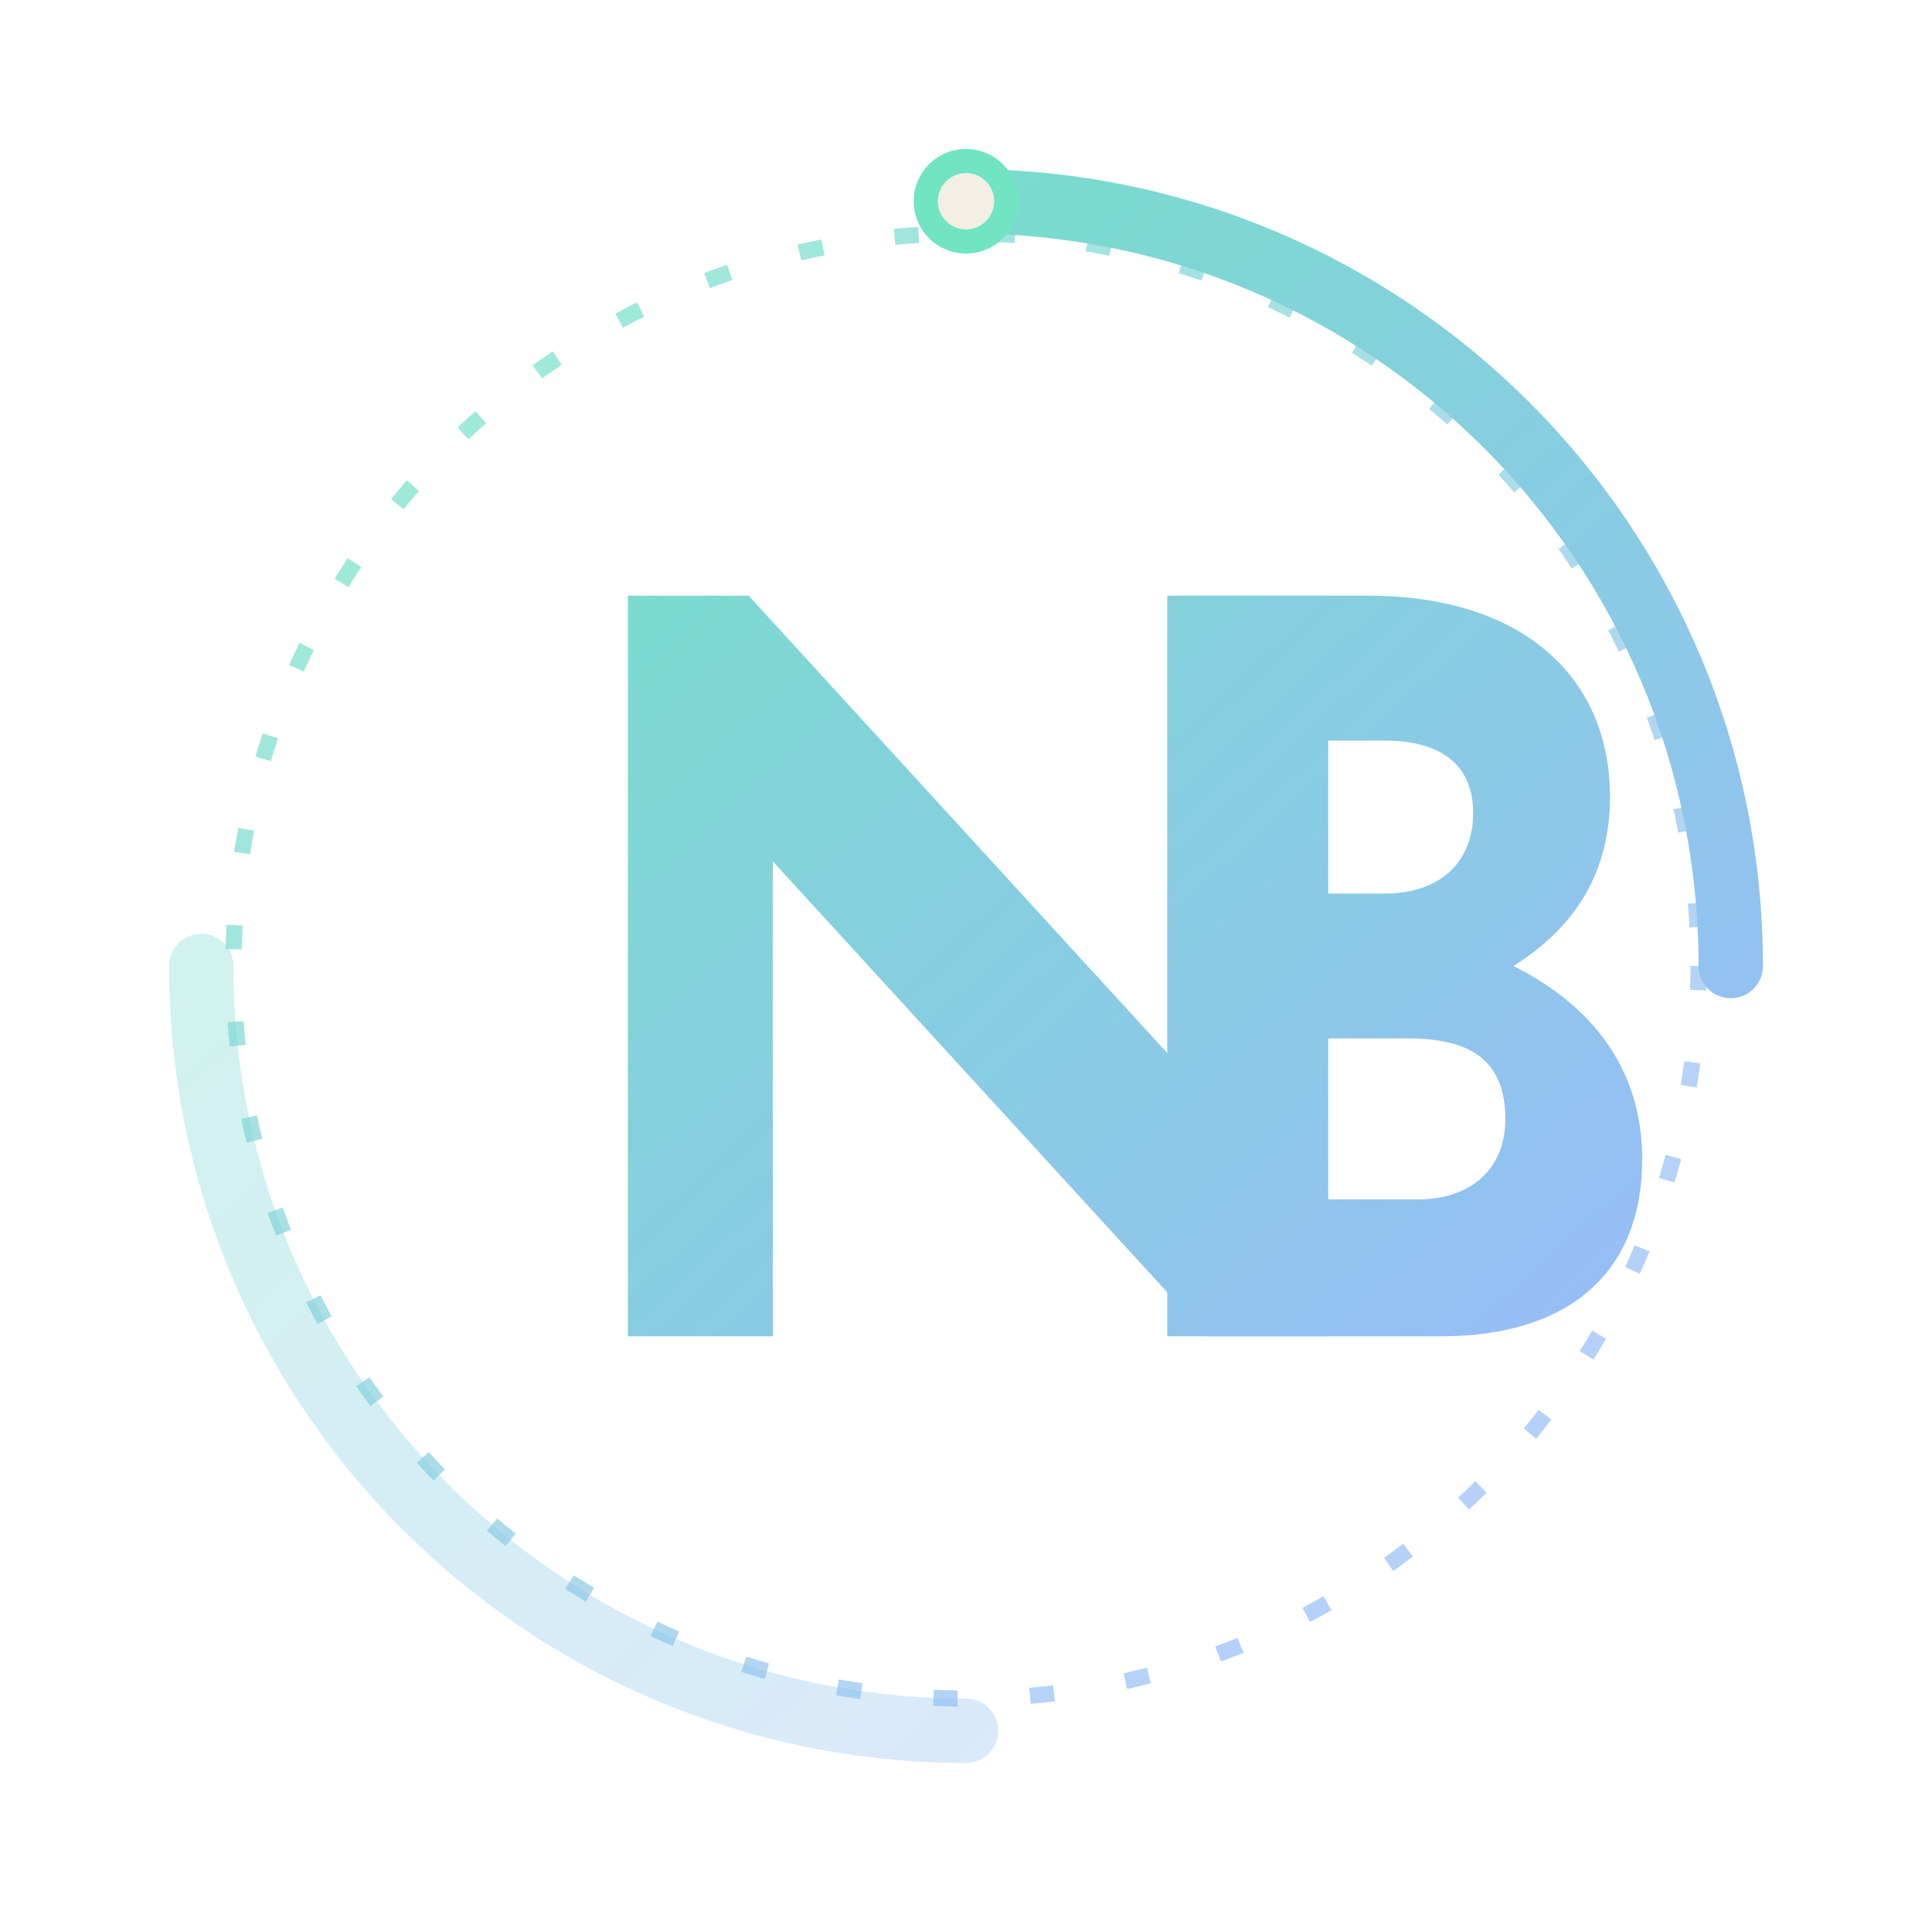
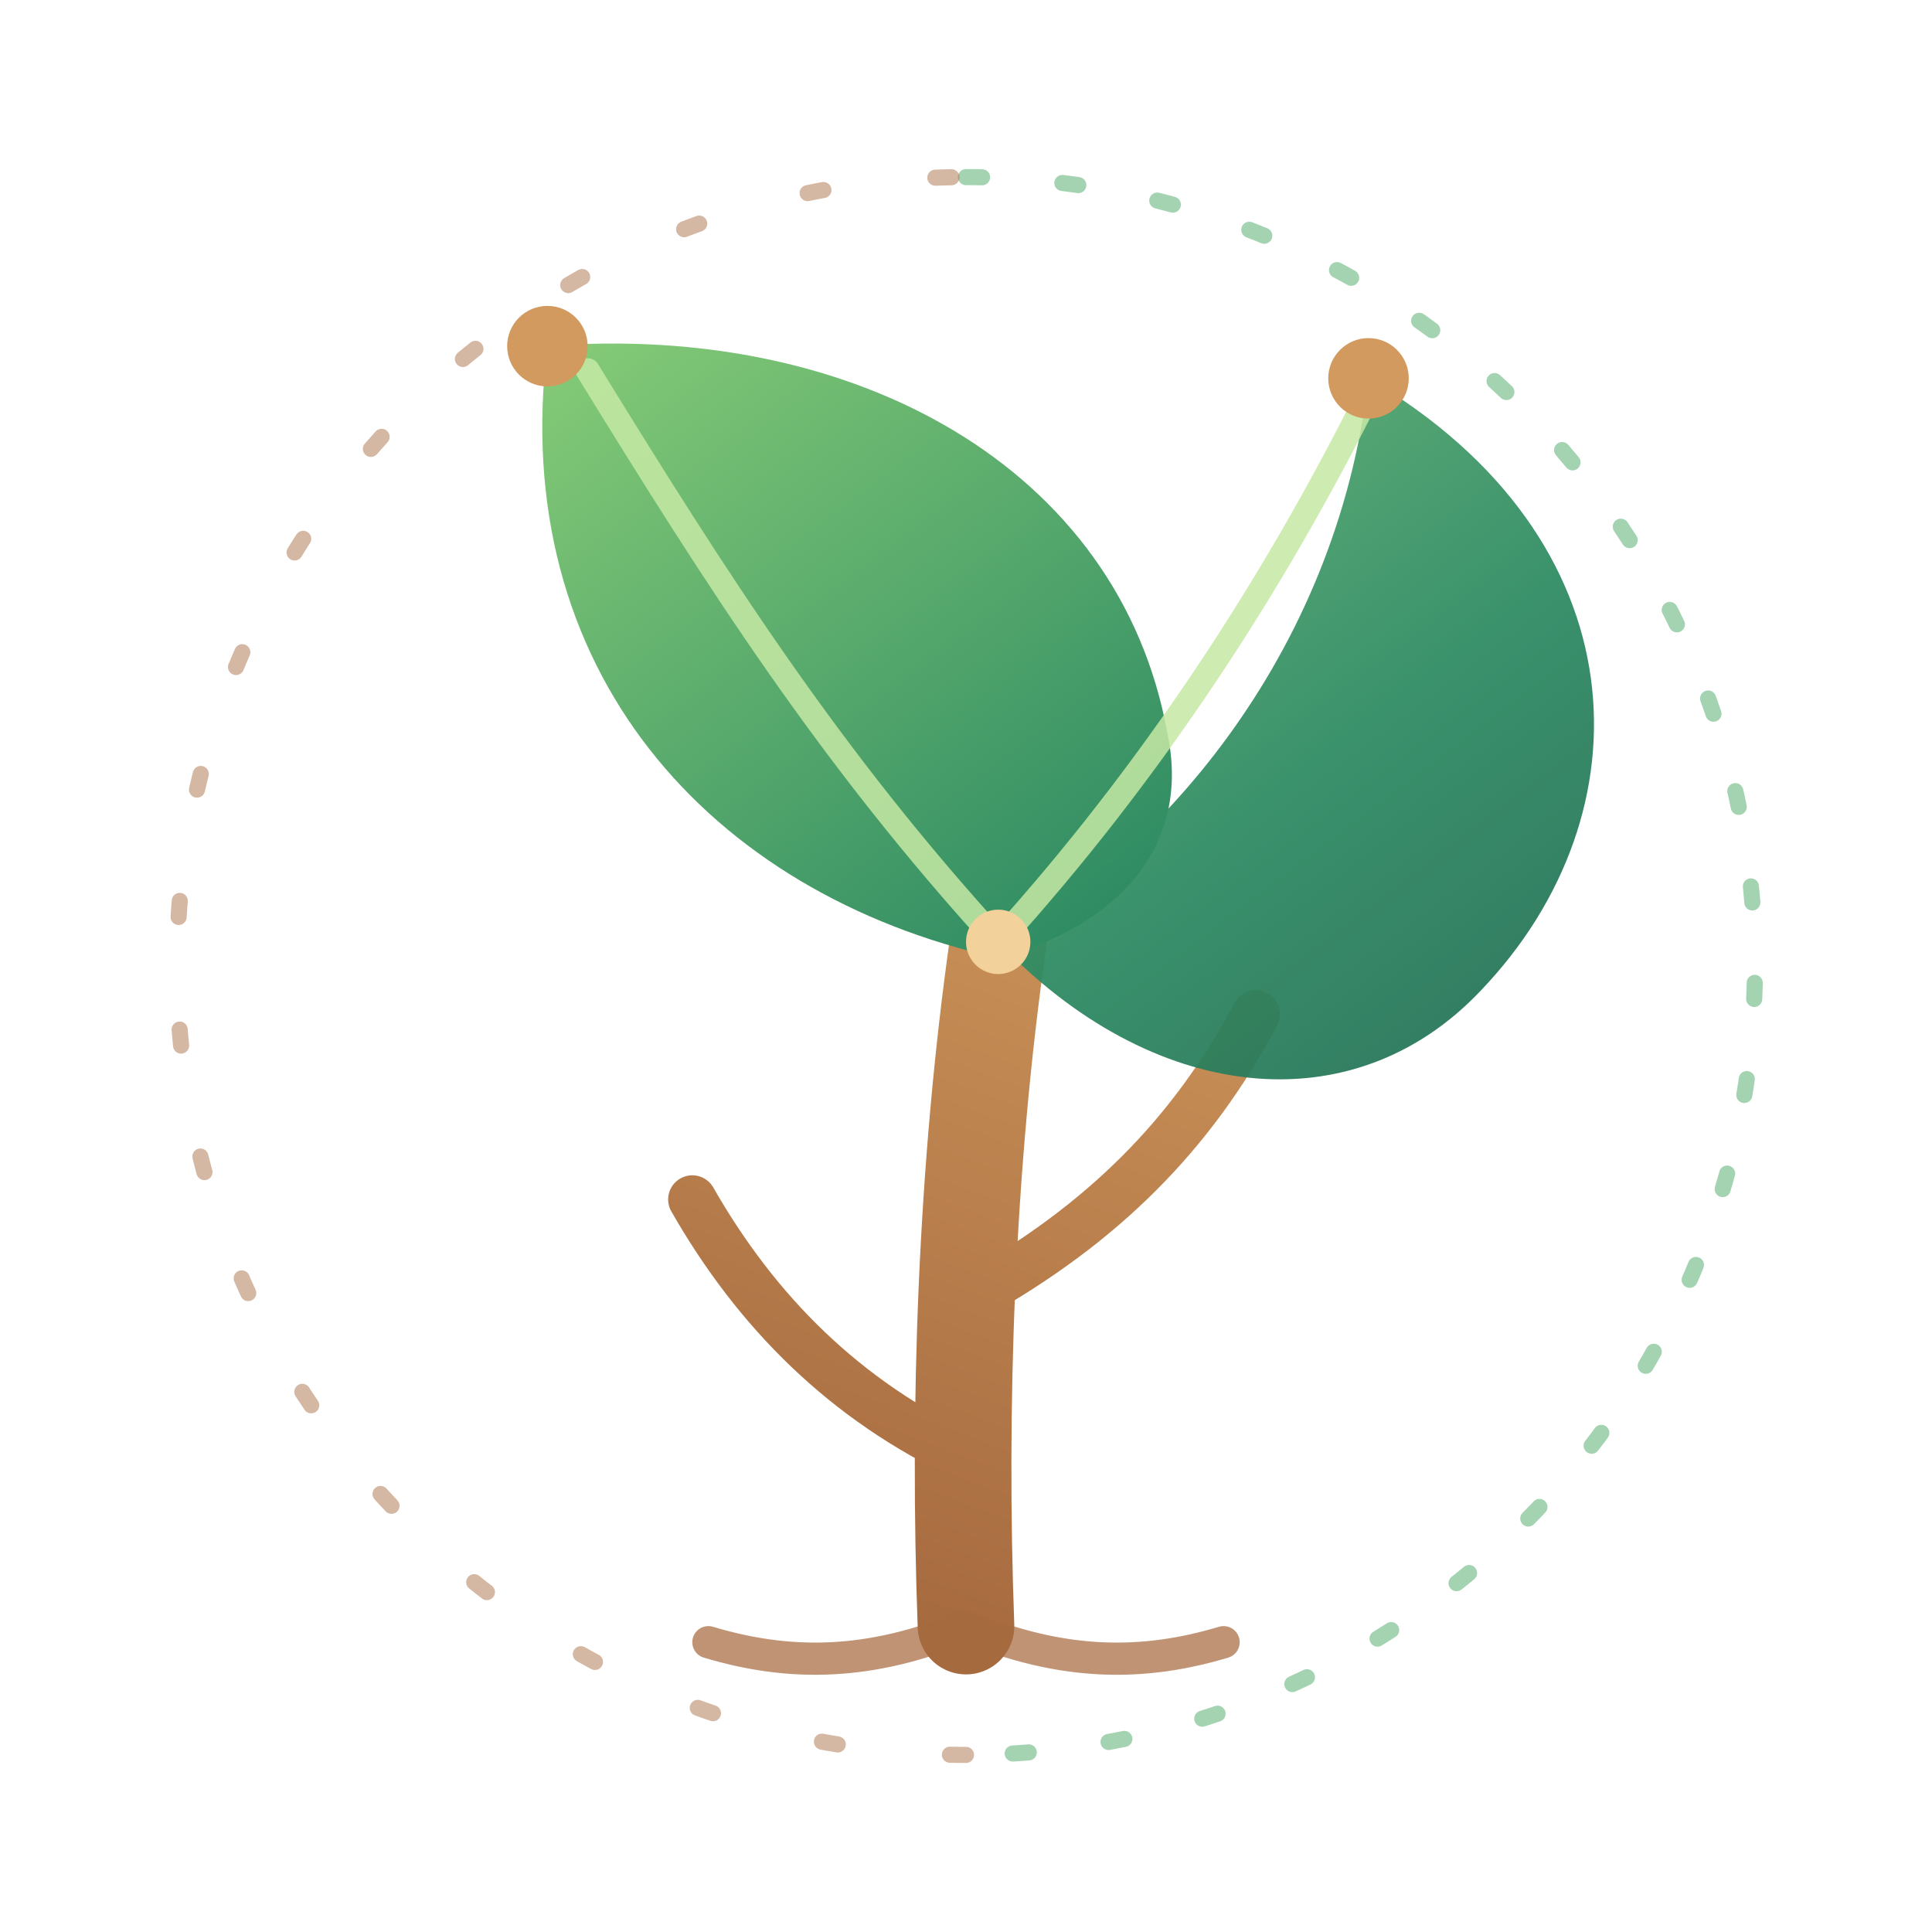
<svg xmlns="http://www.w3.org/2000/svg" width="240" height="240" viewBox="0 0 240 240" fill="none">
  <defs>
-     <linearGradient id="mark" x1="42" y1="34" x2="202" y2="208" gradientUnits="userSpaceOnUse">
-       <stop stop-color="#71E4C2" />
-       <stop offset="1" stop-color="#9DB7FF" />
+     <linearGradient id="forest" x1="60" y1="42" x2="181" y2="202" gradientUnits="userSpaceOnUse">
+       <stop stop-color="#8BCF78" />
+       <stop offset="0.52" stop-color="#2E8B63" />
+       <stop offset="1" stop-color="#185448" />
+     </linearGradient>
+     <linearGradient id="wood" x1="103" y1="198" x2="143" y2="92" gradientUnits="userSpaceOnUse">
+       <stop stop-color="#A66A3F" />
+       <stop offset="1" stop-color="#D29A5E" />
    </linearGradient>
  </defs>
-   <circle cx="120" cy="120" r="91" stroke="url(#mark)" stroke-width="2" stroke-dasharray="3 9" opacity=".7" />
-   <path d="M120 25C172.467 25 215 67.533 215 120" stroke="url(#mark)" stroke-width="8" stroke-linecap="round" />
-   <path d="M120 215C67.533 215 25 172.467 25 120" stroke="url(#mark)" stroke-width="8" stroke-linecap="round" opacity=".35" />
-   <path d="M78 166V74h15l54 59V74h18v92h-15l-54-59v59H78Z" fill="url(#mark)" />
-   <path d="M145 166V74h25c19 0 30 10 30 25 0 9-4 16-12 21 10 5 16 13 16 24 0 14-9 22-25 22h-34Zm18-55h9c7 0 11-4 11-10 0-6-4-9-11-9h-9v19Zm0 38h13c7 0 11-4 11-10 0-7-4-10-12-10h-12v20Z" fill="url(#mark)" />
-   <circle cx="120" cy="25" r="5" fill="#F4EFE5" stroke="#71E4C2" stroke-width="3" />
+   <path d="M120 22C174 22 218 66 218 120C218 174 174 218 120 218" stroke="#5AAE72" stroke-width="2" stroke-linecap="round" stroke-dasharray="2 10" opacity=".55" />
+   <path d="M120 218C66 218 22 174 22 120C22 66 66 22 120 22" stroke="#A66A3F" stroke-width="2" stroke-linecap="round" stroke-dasharray="2 14" opacity=".48" />
+   <path d="M120 202C119 175 120 145 124 117" stroke="url(#wood)" stroke-width="12" stroke-linecap="round" />
+   <path d="M120 181C105 174 94 163 86 149M121 161C137 152 148 141 156 126" stroke="url(#wood)" stroke-width="6" stroke-linecap="round" />
+   <path d="M120 202C108 207 98 207 88 204M120 202C132 207 142 207 152 204" stroke="#A66A3F" stroke-width="4" stroke-linecap="round" opacity=".72" />
+   <path d="M124 119C88 111 63 83 68 43C106 40 139 58 145 91C148 105 139 115 124 119Z" fill="url(#forest)" />
+   <path d="M124 117C143 107 166 82 170 47C204 67 205 101 184 123C168 140 143 137 124 117Z" fill="url(#forest)" opacity=".94" />
+   <path d="M124 117C103 94 89 72 73 46M124 117C143 96 158 73 170 49" stroke="#C5E9A4" stroke-width="3" stroke-linecap="round" opacity=".85" />
+   <circle cx="68" cy="43" r="5" fill="#D29A5E" />
+   <circle cx="170" cy="47" r="5" fill="#D29A5E" />
+   <circle cx="124" cy="117" r="4" fill="#F2D19B" />
</svg>
